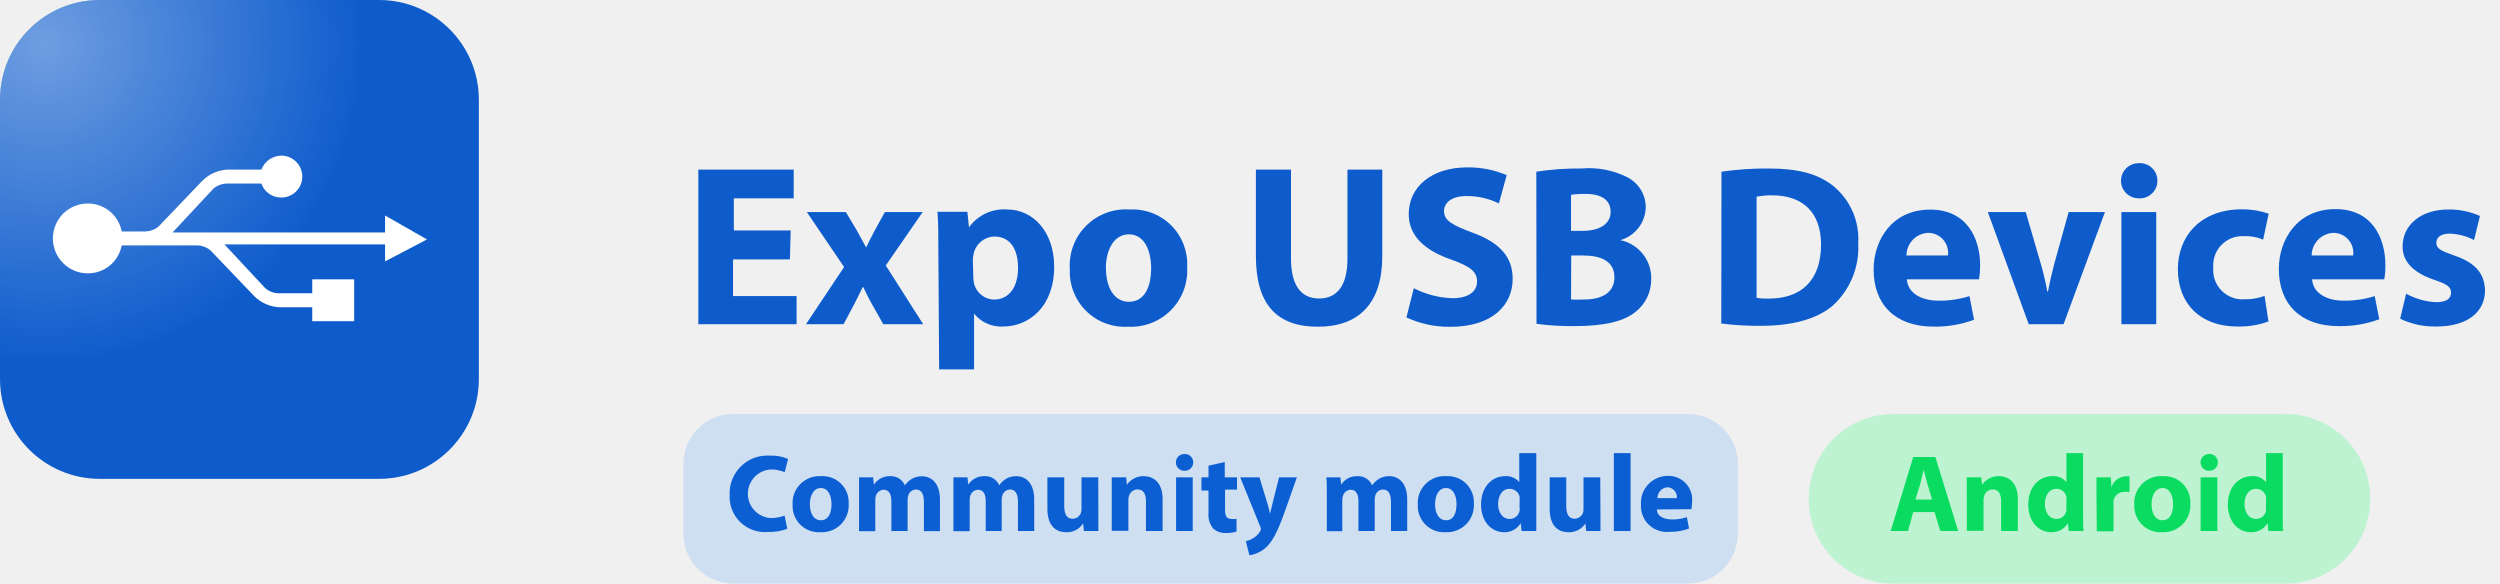
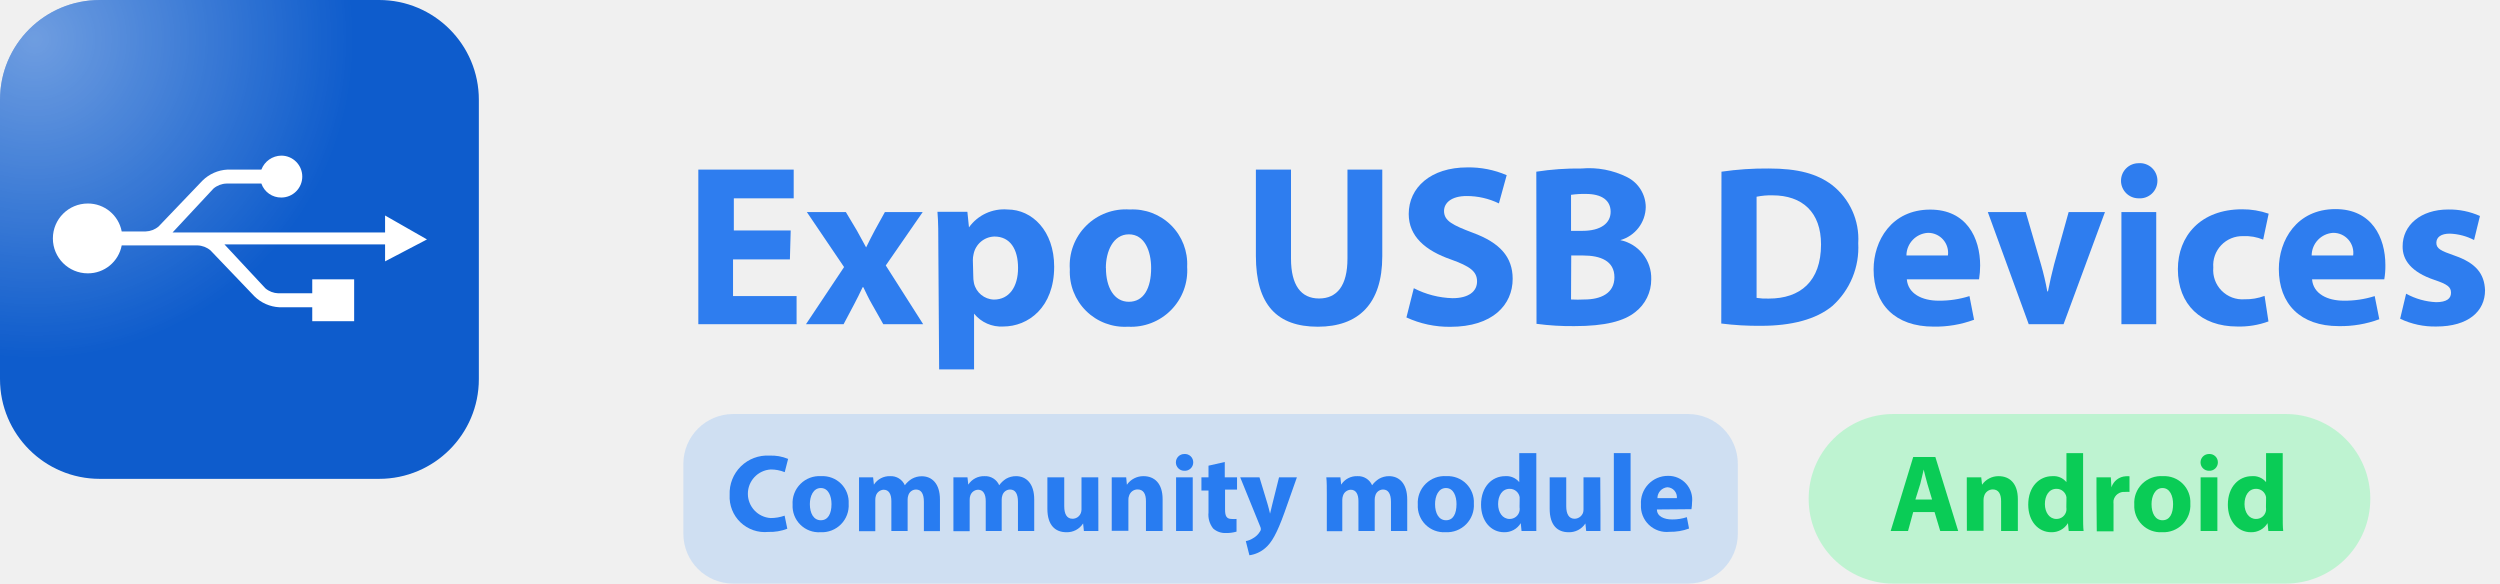
<svg xmlns="http://www.w3.org/2000/svg" id="Layer_1" data-name="Layer 1" viewBox="0 0 250.6 58.5">
  <defs>
-     <style>.cls-1{fill:none;}.cls-2{clip-path:url(#clip-path);}.cls-3{fill:#0e5ccc;}.cls-4{opacity:0.4;}.cls-5{fill:url(#radial-gradient);}.cls-10,.cls-6,.cls-8{isolation:isolate;}.cls-7{fill:#fff;}.cls-8{fill:#0074ff;opacity:0.14;}.cls-9{fill:#0dd362;}.cls-10{fill:#00ff5b;opacity:0.21;}</style>
+     <style>.cls-1{fill:none;}.cls-2{clip-path:url(#clip-path);}.cls-3{fill:#0e5ccc;}.cls-4{opacity:0.4;}.cls-5{fill:url(#radial-gradient);}.cls-11,.cls-6,.cls-9{isolation:isolate;}.cls-7{fill:#2e7def;}.cls-8{fill:#fff;}.cls-9{fill:#0074ff;opacity:0.14;}.cls-10{fill:#0cbf55;}.cls-11{fill:#00ff5b;opacity:0.21;}</style>
    <clipPath id="clip-path">
      <rect class="cls-1" width="48" height="48" rx="10" />
    </clipPath>
-     <radialGradient id="radial-gradient" cx="-2549.5" cy="2790.92" r="1" gradientTransform="matrix(0, 32, 32, 0, -89305.37, 81588)" gradientUnits="userSpaceOnUse">
+     <radialGradient id="radial-gradient" cx="-3389.72" cy="-111.28" r="1" gradientTransform="translate(-3557 108475) rotate(90) scale(32)" gradientUnits="userSpaceOnUse">
      <stop offset="0" stop-color="#fff" />
      <stop offset="1" stop-color="#fff" stop-opacity="0" />
    </radialGradient>
  </defs>
  <g class="cls-2">
    <path class="cls-3" d="M10,0H38A10,10,0,0,1,48,10V38A10,10,0,0,1,38,48H10A10,10,0,0,1,0,38V10A10,10,0,0,1,10,0Z" />
    <g class="cls-4">
      <path class="cls-5" d="M-18-28H26A10,10,0,0,1,36-18V26A10,10,0,0,1,26,36H-18A10,10,0,0,1-28,26V-18A10,10,0,0,1-18-28Z" />
    </g>
  </g>
  <g class="cls-6">
-     <path class="cls-3" d="M79.18,26h-5.7v3.68h6.37V32.5H70V17h9.56v2.88h-6V23.1h5.7Z" />
-     <path class="cls-3" d="M84.79,21.26l1.11,1.86c.32.57.62,1.15.92,1.68h0c.3-.6.58-1.18.88-1.73l1-1.81h3.79l-3.7,5.35,3.75,5.89h-4l-1.13-2c-.32-.55-.59-1.13-.87-1.71h-.07c-.27.6-.57,1.16-.85,1.71l-1.06,2H80.79l3.82-5.73-3.73-5.51Z" />
-     <path class="cls-3" d="M94.06,25c0-1.47,0-2.74-.09-3.77h3l.16,1.56h0A4.32,4.32,0,0,1,101,21c2.46,0,4.67,2.14,4.67,5.73,0,4.09-2.6,6-5.11,6a3.5,3.5,0,0,1-2.92-1.29h0v5.59h-3.5Zm3.5,2.64a3.26,3.26,0,0,0,.07.74,2.11,2.11,0,0,0,2,1.65c1.52,0,2.42-1.26,2.42-3.17s-.81-3.15-2.37-3.15a2.19,2.19,0,0,0-2.09,1.77,2.45,2.45,0,0,0-.07.62Z" />
-     <path class="cls-3" d="M119,26.75a5.64,5.64,0,0,1-5.93,6A5.51,5.51,0,0,1,107.24,27a5.62,5.62,0,0,1,6-6A5.47,5.47,0,0,1,119,26.75Zm-8.14.12c0,1.93.81,3.38,2.3,3.38s2.23-1.36,2.23-3.38c0-1.68-.64-3.38-2.23-3.38S110.85,25.21,110.85,26.87Z" />
-     <path class="cls-3" d="M129.41,17v8.92c0,2.67,1,4,2.81,4s2.85-1.29,2.85-4V17h3.49v8.69c0,4.79-2.41,7.06-6.46,7.06s-6.21-2.16-6.21-7.1V17Z" />
-     <path class="cls-3" d="M141.72,28.89a9,9,0,0,0,3.88,1c1.61,0,2.46-.67,2.46-1.68s-.73-1.52-2.59-2.19c-2.58-.89-4.26-2.32-4.26-4.57,0-2.65,2.21-4.67,5.87-4.67a9.56,9.56,0,0,1,3.95.78l-.78,2.83a7.36,7.36,0,0,0-3.24-.74c-1.52,0-2.26.69-2.26,1.5,0,1,.88,1.42,2.88,2.18,2.73,1,4,2.44,4,4.62,0,2.6-2,4.81-6.25,4.81a10.25,10.25,0,0,1-4.4-.94Z" />
-     <path class="cls-3" d="M154,17.21a27.35,27.35,0,0,1,4.53-.32,8.55,8.55,0,0,1,4.58.87,3.38,3.38,0,0,1,1.86,3,3.5,3.5,0,0,1-2.55,3.31v0A3.89,3.89,0,0,1,165.52,28a4.12,4.12,0,0,1-1.61,3.29c-1.13.9-3,1.4-6.09,1.4a26.36,26.36,0,0,1-3.8-.23Zm3.48,5.93h1.14c1.84,0,2.83-.76,2.83-1.91s-.89-1.79-2.48-1.79a9,9,0,0,0-1.49.09Zm0,6.88a12.5,12.5,0,0,0,1.35,0c1.59,0,3-.59,3-2.23s-1.4-2.18-3.15-2.18H157.5Z" />
-     <path class="cls-3" d="M172.56,17.21a31,31,0,0,1,4.74-.32c2.94,0,4.85.53,6.34,1.65a6.87,6.87,0,0,1,2.63,5.84,7.87,7.87,0,0,1-2.58,6.28c-1.63,1.36-4.12,2-7.15,2a29.42,29.42,0,0,1-4-.23Zm3.52,12.65a6.36,6.36,0,0,0,1.22.07c3.17,0,5.24-1.73,5.24-5.43,0-3.22-1.86-4.92-4.87-4.92a7.17,7.17,0,0,0-1.59.14Z" />
-     <path class="cls-3" d="M191.14,28c.12,1.45,1.54,2.14,3.18,2.14a9.86,9.86,0,0,0,3.1-.46l.46,2.37a11.09,11.09,0,0,1-4.07.69c-3.82,0-6-2.21-6-5.73,0-2.85,1.77-6,5.68-6,3.63,0,5,2.83,5,5.61a9.12,9.12,0,0,1-.11,1.38Zm4.12-2.39a2,2,0,0,0-2-2.27,2.29,2.29,0,0,0-2.16,2.27Z" />
-     <path class="cls-3" d="M203.06,21.26l1.52,5.22a26.76,26.76,0,0,1,.64,2.73h.07c.18-.92.37-1.77.62-2.73l1.45-5.22H211L206.85,32.5h-3.49l-4.1-11.24Z" />
-     <path class="cls-3" d="M216.26,18.13a1.76,1.76,0,0,1-1.89,1.75,1.76,1.76,0,1,1,0-3.52A1.75,1.75,0,0,1,216.26,18.13ZM212.65,32.5V21.26h3.49V32.5Z" />
-     <path class="cls-3" d="M227.39,32.22a8.41,8.41,0,0,1-3.13.51c-3.63,0-5.95-2.21-5.95-5.75,0-3.29,2.25-6,6.44-6a7.93,7.93,0,0,1,2.66.44l-.55,2.6a4.63,4.63,0,0,0-2-.35,2.92,2.92,0,0,0-3,3.15A2.93,2.93,0,0,0,225,30a5.37,5.37,0,0,0,2-.34Z" />
-     <path class="cls-3" d="M231.76,28c.12,1.45,1.54,2.14,3.18,2.14a9.86,9.86,0,0,0,3.1-.46L238.5,32a11.09,11.09,0,0,1-4.07.69c-3.82,0-6-2.21-6-5.73,0-2.85,1.77-6,5.68-6,3.63,0,5,2.83,5,5.61A7.72,7.72,0,0,1,239,28Zm4.12-2.39a2,2,0,0,0-2-2.27,2.29,2.29,0,0,0-2.16,2.27Z" />
-     <path class="cls-3" d="M241.19,29.44a6.88,6.88,0,0,0,3,.85c1.06,0,1.5-.36,1.5-.94s-.35-.85-1.66-1.29c-2.32-.78-3.22-2-3.19-3.38,0-2.09,1.79-3.68,4.57-3.68a7.49,7.49,0,0,1,3.18.65L248,24.06a5.66,5.66,0,0,0-2.44-.64c-.85,0-1.34.34-1.34.92s.44.8,1.82,1.28c2.14.74,3,1.82,3.06,3.48,0,2.09-1.66,3.63-4.88,3.63a8,8,0,0,1-3.63-.78Z" />
+     <path class="cls-7" d="M79.18,26h-5.7v3.68h6.37V32.5H70V17h9.56v2.88h-6V23.1h5.7Z" />
+     <path class="cls-7" d="M84.79,21.26l1.11,1.86c.32.57.62,1.15.92,1.68h0c.3-.6.58-1.18.88-1.73l1-1.81h3.79l-3.7,5.35,3.75,5.89h-4l-1.13-2c-.32-.55-.59-1.13-.87-1.71h-.07c-.27.6-.57,1.16-.85,1.71l-1.06,2H80.79l3.82-5.73-3.73-5.51Z" />
+     <path class="cls-7" d="M94.06,25c0-1.47,0-2.74-.09-3.77h3l.16,1.56h0A4.32,4.32,0,0,1,101,21c2.46,0,4.67,2.14,4.67,5.73,0,4.09-2.6,6-5.11,6a3.5,3.5,0,0,1-2.92-1.29h0v5.59h-3.5Zm3.5,2.64a3.26,3.26,0,0,0,.07.74,2.11,2.11,0,0,0,2,1.65c1.52,0,2.42-1.26,2.42-3.17s-.81-3.15-2.37-3.15a2.19,2.19,0,0,0-2.09,1.77,2.45,2.45,0,0,0-.07.62Z" />
+     <path class="cls-7" d="M119,26.75a5.64,5.64,0,0,1-5.93,6A5.51,5.51,0,0,1,107.24,27a5.62,5.62,0,0,1,6-6A5.47,5.47,0,0,1,119,26.75Zm-8.14.12c0,1.93.81,3.38,2.3,3.38s2.23-1.36,2.23-3.38c0-1.68-.64-3.38-2.23-3.38S110.85,25.21,110.85,26.87Z" />
+     <path class="cls-7" d="M129.41,17v8.92c0,2.67,1,4,2.81,4s2.85-1.29,2.85-4V17h3.49v8.69c0,4.79-2.41,7.06-6.46,7.06s-6.21-2.16-6.21-7.1V17Z" />
+     <path class="cls-7" d="M141.72,28.89a9,9,0,0,0,3.88,1c1.61,0,2.46-.67,2.46-1.68s-.73-1.52-2.59-2.19c-2.58-.89-4.26-2.32-4.26-4.57,0-2.65,2.21-4.67,5.87-4.67a9.56,9.56,0,0,1,3.95.78l-.78,2.83a7.36,7.36,0,0,0-3.24-.74c-1.52,0-2.26.69-2.26,1.5,0,1,.88,1.42,2.88,2.18,2.73,1,4,2.44,4,4.62,0,2.6-2,4.81-6.25,4.81a10.25,10.25,0,0,1-4.4-.94Z" />
+     <path class="cls-7" d="M154,17.21a27.35,27.35,0,0,1,4.53-.32,8.55,8.55,0,0,1,4.58.87,3.38,3.38,0,0,1,1.86,3,3.5,3.5,0,0,1-2.55,3.31v0A3.89,3.89,0,0,1,165.52,28a4.12,4.12,0,0,1-1.61,3.29c-1.13.9-3,1.4-6.09,1.4a26.36,26.36,0,0,1-3.8-.23Zm3.48,5.93h1.14c1.84,0,2.83-.76,2.83-1.91s-.89-1.79-2.48-1.79a9,9,0,0,0-1.49.09Zm0,6.88a12.5,12.5,0,0,0,1.35,0c1.59,0,3-.59,3-2.23s-1.4-2.18-3.15-2.18H157.5Z" />
+     <path class="cls-7" d="M172.56,17.21a31,31,0,0,1,4.74-.32c2.94,0,4.85.53,6.34,1.65a6.87,6.87,0,0,1,2.63,5.84,7.87,7.87,0,0,1-2.58,6.28c-1.63,1.36-4.12,2-7.15,2a29.42,29.42,0,0,1-4-.23Zm3.52,12.65a6.36,6.36,0,0,0,1.22.07c3.17,0,5.24-1.73,5.24-5.43,0-3.22-1.86-4.92-4.87-4.92a7.17,7.17,0,0,0-1.59.14Z" />
+     <path class="cls-7" d="M191.14,28c.12,1.45,1.54,2.14,3.18,2.14a9.86,9.86,0,0,0,3.1-.46l.46,2.37a11.09,11.09,0,0,1-4.07.69c-3.82,0-6-2.21-6-5.73,0-2.85,1.77-6,5.68-6,3.63,0,5,2.83,5,5.61a9.12,9.12,0,0,1-.11,1.38Zm4.12-2.39a2,2,0,0,0-2-2.27,2.29,2.29,0,0,0-2.16,2.27Z" />
+     <path class="cls-7" d="M203.06,21.26l1.52,5.22a26.76,26.76,0,0,1,.64,2.73h.07c.18-.92.37-1.77.62-2.73l1.45-5.22H211L206.85,32.5h-3.49l-4.1-11.24Z" />
+     <path class="cls-7" d="M216.26,18.13a1.76,1.76,0,0,1-1.89,1.75,1.76,1.76,0,1,1,0-3.52A1.75,1.75,0,0,1,216.26,18.13ZM212.65,32.5V21.26h3.49V32.5Z" />
+     <path class="cls-7" d="M227.39,32.22a8.41,8.41,0,0,1-3.13.51c-3.63,0-5.95-2.21-5.95-5.75,0-3.29,2.25-6,6.44-6a7.93,7.93,0,0,1,2.66.44l-.55,2.6a4.63,4.63,0,0,0-2-.35,2.92,2.92,0,0,0-3,3.15A2.93,2.93,0,0,0,225,30a5.37,5.37,0,0,0,2-.34Z" />
+     <path class="cls-7" d="M231.76,28c.12,1.45,1.54,2.14,3.18,2.14a9.86,9.86,0,0,0,3.1-.46L238.5,32a11.09,11.09,0,0,1-4.07.69c-3.82,0-6-2.21-6-5.73,0-2.85,1.77-6,5.68-6,3.63,0,5,2.83,5,5.61A7.72,7.72,0,0,1,239,28Zm4.12-2.39a2,2,0,0,0-2-2.27,2.29,2.29,0,0,0-2.16,2.27Z" />
+     <path class="cls-7" d="M241.19,29.44a6.88,6.88,0,0,0,3,.85c1.06,0,1.5-.36,1.5-.94s-.35-.85-1.66-1.29c-2.32-.78-3.22-2-3.19-3.38,0-2.09,1.79-3.68,4.57-3.68a7.49,7.49,0,0,1,3.18.65L248,24.06a5.66,5.66,0,0,0-2.44-.64c-.85,0-1.34.34-1.34.92s.44.8,1.82,1.28c2.14.74,3,1.82,3.06,3.48,0,2.09-1.66,3.63-4.88,3.63a8,8,0,0,1-3.63-.78Z" />
  </g>
-   <path id="path1334" class="cls-7" d="M42.8,24l-4.2-2.4v1.7H17.3l4.1-4.4a2.11,2.11,0,0,1,1.3-.5h3.5a2.08,2.08,0,0,0,2,1.4,2.1,2.1,0,1,0,0-4.2,2.17,2.17,0,0,0-2,1.4H22.8a3.84,3.84,0,0,0-2.5,1.1h0l-4.4,4.6a2.11,2.11,0,0,1-1.3.5H12.2a3.44,3.44,0,0,0-3.4-2.8,3.5,3.5,0,1,0,0,7,3.44,3.44,0,0,0,3.4-2.8h7.6a2.11,2.11,0,0,1,1.3.5l4.4,4.6h0A3.84,3.84,0,0,0,28,30.8h3.3v1.4h4.2V28H31.3v1.4H27.9a2.11,2.11,0,0,1-1.3-.5l-4.1-4.4H38.6v1.7Z" />
+   <path id="path1334" class="cls-8" d="M42.8,24l-4.2-2.4v1.7H17.3l4.1-4.4a2.11,2.11,0,0,1,1.3-.5h3.5a2.08,2.08,0,0,0,2,1.4,2.1,2.1,0,1,0,0-4.2,2.17,2.17,0,0,0-2,1.4H22.8a3.84,3.84,0,0,0-2.5,1.1h0l-4.4,4.6a2.11,2.11,0,0,1-1.3.5H12.2a3.44,3.44,0,0,0-3.4-2.8,3.5,3.5,0,1,0,0,7,3.44,3.44,0,0,0,3.4-2.8h7.6a2.11,2.11,0,0,1,1.3.5l4.4,4.6h0A3.84,3.84,0,0,0,28,30.8h3.3v1.4h4.2V28H31.3v1.4H27.9a2.11,2.11,0,0,1-1.3-.5l-4.1-4.4H38.6v1.7Z" />
  <g class="cls-6">
-     <path class="cls-3" d="M78.92,53a4.81,4.81,0,0,1-1.9.32,3.53,3.53,0,0,1-3.88-3.71,3.78,3.78,0,0,1,4-3.94A4.37,4.37,0,0,1,79,46l-.34,1.33a3.67,3.67,0,0,0-1.41-.27,2.44,2.44,0,0,0,0,4.87,4.24,4.24,0,0,0,1.4-.24Z" />
-     <path class="cls-3" d="M85.07,50.48a2.69,2.69,0,0,1-2.83,2.87,2.63,2.63,0,0,1-2.79-2.77,2.69,2.69,0,0,1,2.87-2.85A2.61,2.61,0,0,1,85.07,50.48Zm-3.89.05c0,.93.38,1.62,1.1,1.62s1.07-.65,1.07-1.62c0-.8-.31-1.61-1.07-1.61S81.18,49.74,81.18,50.53Z" />
-     <path class="cls-3" d="M86.11,49.57c0-.68,0-1.25,0-1.72h1.41l.08.73h0a1.86,1.86,0,0,1,1.63-.85,1.52,1.52,0,0,1,1.47.91h0A2.49,2.49,0,0,1,91.4,48a2,2,0,0,1,1-.26c1,0,1.82.72,1.82,2.33v3.17H92.61V50.3c0-.78-.25-1.23-.79-1.23a.81.81,0,0,0-.77.58,1.25,1.25,0,0,0-.07.43v3.15H89.35v-3c0-.68-.24-1.14-.77-1.14a.85.85,0,0,0-.78.6,1.26,1.26,0,0,0-.06.42v3.14H86.11Z" />
-     <path class="cls-3" d="M95.57,49.57c0-.68,0-1.25,0-1.72h1.41l.08.73h0a1.86,1.86,0,0,1,1.63-.85,1.52,1.52,0,0,1,1.47.91h0a2.49,2.49,0,0,1,.69-.65,2,2,0,0,1,1-.26c1,0,1.82.72,1.82,2.33v3.17h-1.63V50.3c0-.78-.25-1.23-.79-1.23a.81.81,0,0,0-.77.58,1.25,1.25,0,0,0-.07.43v3.15H98.81v-3c0-.68-.24-1.14-.77-1.14a.85.85,0,0,0-.78.6,1.26,1.26,0,0,0-.06.42v3.14H95.57Z" />
-     <path class="cls-3" d="M110.1,51.5c0,.7,0,1.28,0,1.73h-1.45l-.08-.76h0a1.91,1.91,0,0,1-1.68.88c-1.09,0-1.9-.68-1.9-2.34V47.85h1.69v2.89c0,.78.25,1.26.83,1.26a.89.89,0,0,0,.84-.59,1,1,0,0,0,.06-.36v-3.2h1.68Z" />
-     <path class="cls-3" d="M111.44,49.57c0-.68,0-1.25,0-1.72h1.45l.07.74h0a2,2,0,0,1,1.66-.86c1.1,0,1.92.72,1.92,2.31v3.19h-1.67v-3c0-.7-.24-1.17-.84-1.17a.89.89,0,0,0-.85.63,1,1,0,0,0-.07.42v3.1h-1.67Z" />
-     <path class="cls-3" d="M119.61,46.35a.84.84,0,0,1-.9.84.84.84,0,1,1,0-1.68A.83.83,0,0,1,119.61,46.35Zm-1.72,6.88V47.85h1.67v5.38Z" />
-     <path class="cls-3" d="M122.77,46.31v1.54H124v1.23h-1.2v2c0,.65.15.94.66.94a2.91,2.91,0,0,0,.49,0l0,1.27a3.55,3.55,0,0,1-1.09.14,1.78,1.78,0,0,1-1.26-.46,2.23,2.23,0,0,1-.46-1.6v-2.2h-.71V47.85h.71V46.68Z" />
-     <path class="cls-3" d="M126.25,47.85l.8,2.64c.09.32.2.71.26,1h0c.07-.29.16-.69.24-1l.66-2.64H130l-1.25,3.54c-.77,2.14-1.29,3-1.9,3.53a3.07,3.07,0,0,1-1.61.74l-.36-1.42a2,2,0,0,0,.73-.29,1.84,1.84,0,0,0,.69-.67.38.38,0,0,0,.09-.24.65.65,0,0,0-.07-.27l-2-4.92Z" />
-     <path class="cls-3" d="M133,49.57c0-.68,0-1.25-.05-1.72h1.41l.08.73h0a1.84,1.84,0,0,1,1.63-.85,1.52,1.52,0,0,1,1.47.91h0a2.53,2.53,0,0,1,.7-.65,2,2,0,0,1,1-.26c1,0,1.82.72,1.82,2.33v3.17h-1.63V50.3c0-.78-.26-1.23-.79-1.23a.81.81,0,0,0-.77.58,1.25,1.25,0,0,0-.07.43v3.15h-1.63v-3c0-.68-.24-1.14-.77-1.14a.85.85,0,0,0-.78.6,1.28,1.28,0,0,0-.07.42v3.14H133Z" />
-     <path class="cls-3" d="M147.74,50.48a2.7,2.7,0,0,1-2.84,2.87,2.63,2.63,0,0,1-2.78-2.77A2.68,2.68,0,0,1,145,47.73,2.61,2.61,0,0,1,147.74,50.48Zm-3.89.05c0,.93.38,1.62,1.1,1.62S146,51.5,146,50.53c0-.8-.3-1.61-1.06-1.61S143.85,49.74,143.85,50.53Z" />
-     <path class="cls-3" d="M154,45.42v6.2c0,.61,0,1.25,0,1.61h-1.48l-.08-.79h0a1.88,1.88,0,0,1-1.68.91c-1.28,0-2.3-1.09-2.3-2.76,0-1.82,1.12-2.86,2.41-2.86a1.66,1.66,0,0,1,1.42.6h0V45.42Zm-1.67,4.71c0-.09,0-.21,0-.3a1,1,0,0,0-1-.83c-.76,0-1.16.69-1.16,1.53s.45,1.49,1.15,1.49a1,1,0,0,0,1-.81,1.17,1.17,0,0,0,0-.38Z" />
-     <path class="cls-3" d="M160.43,51.5c0,.7,0,1.28,0,1.73H159l-.08-.76h0a1.93,1.93,0,0,1-1.69.88c-1.09,0-1.89-.68-1.89-2.34V47.85H157v2.89c0,.78.26,1.26.84,1.26a.92.92,0,0,0,.84-.59,1,1,0,0,0,.05-.36v-3.2h1.68Z" />
-     <path class="cls-3" d="M161.77,45.42h1.68v7.81h-1.68Z" />
-     <path class="cls-3" d="M166.09,51.07c0,.7.73,1,1.52,1a4.51,4.51,0,0,0,1.48-.23l.22,1.14a5.31,5.31,0,0,1-1.95.33,2.59,2.59,0,0,1-2.87-2.74,2.7,2.7,0,0,1,2.72-2.87,2.38,2.38,0,0,1,2.4,2.68,4,4,0,0,1-.06.66Zm2-1.14a1,1,0,0,0-.95-1.09,1.1,1.1,0,0,0-1,1.09Z" />
+     <path class="cls-7" d="M78.92,53a4.81,4.81,0,0,1-1.9.32,3.53,3.53,0,0,1-3.88-3.71,3.78,3.78,0,0,1,4-3.94A4.37,4.37,0,0,1,79,46l-.34,1.33a3.67,3.67,0,0,0-1.41-.27,2.44,2.44,0,0,0,0,4.87,4.24,4.24,0,0,0,1.4-.24Z" />
+     <path class="cls-7" d="M85.07,50.48a2.69,2.69,0,0,1-2.83,2.87,2.63,2.63,0,0,1-2.79-2.77,2.69,2.69,0,0,1,2.87-2.85A2.61,2.61,0,0,1,85.07,50.48Zm-3.89.05c0,.93.38,1.62,1.1,1.62s1.07-.65,1.07-1.62c0-.8-.31-1.61-1.07-1.61S81.18,49.74,81.18,50.53Z" />
+     <path class="cls-7" d="M86.11,49.57c0-.68,0-1.25,0-1.72h1.41l.08.73h0a1.86,1.86,0,0,1,1.63-.85,1.52,1.52,0,0,1,1.47.91h0A2.49,2.49,0,0,1,91.4,48a2,2,0,0,1,1-.26c1,0,1.82.72,1.82,2.33v3.17H92.61V50.3c0-.78-.25-1.23-.79-1.23a.81.81,0,0,0-.77.58,1.25,1.25,0,0,0-.07.43v3.15H89.35v-3c0-.68-.24-1.14-.77-1.14a.85.85,0,0,0-.78.6,1.26,1.26,0,0,0-.06.42v3.14H86.11Z" />
+     <path class="cls-7" d="M95.57,49.57c0-.68,0-1.25,0-1.72h1.41l.08.73h0a1.86,1.86,0,0,1,1.63-.85,1.52,1.52,0,0,1,1.47.91h0a2.49,2.49,0,0,1,.69-.65,2,2,0,0,1,1-.26c1,0,1.82.72,1.82,2.33v3.17h-1.63V50.3c0-.78-.25-1.23-.79-1.23a.81.81,0,0,0-.77.58,1.25,1.25,0,0,0-.07.43v3.15H98.81v-3c0-.68-.24-1.14-.77-1.14a.85.85,0,0,0-.78.6,1.26,1.26,0,0,0-.06.42v3.14H95.57Z" />
+     <path class="cls-7" d="M110.1,51.5c0,.7,0,1.28,0,1.73h-1.45l-.08-.76h0a1.91,1.91,0,0,1-1.68.88c-1.09,0-1.9-.68-1.9-2.34V47.85h1.69v2.89c0,.78.25,1.26.83,1.26a.89.89,0,0,0,.84-.59,1,1,0,0,0,.06-.36v-3.2h1.68Z" />
+     <path class="cls-7" d="M111.44,49.57c0-.68,0-1.25,0-1.72h1.45l.07.74h0a2,2,0,0,1,1.66-.86c1.1,0,1.92.72,1.92,2.31v3.19h-1.67v-3c0-.7-.24-1.17-.84-1.17a.89.89,0,0,0-.85.63,1,1,0,0,0-.07.42v3.1h-1.67Z" />
+     <path class="cls-7" d="M119.61,46.35a.84.84,0,0,1-.9.84.84.84,0,1,1,0-1.68A.83.83,0,0,1,119.61,46.35Zm-1.72,6.88V47.85h1.67v5.38Z" />
+     <path class="cls-7" d="M122.77,46.31v1.54H124v1.23h-1.2v2c0,.65.15.94.66.94a2.91,2.91,0,0,0,.49,0l0,1.27a3.55,3.55,0,0,1-1.09.14,1.78,1.78,0,0,1-1.26-.46,2.23,2.23,0,0,1-.46-1.6v-2.2h-.71V47.85h.71V46.68Z" />
+     <path class="cls-7" d="M126.25,47.85l.8,2.64c.09.32.2.71.26,1h0c.07-.29.16-.69.24-1l.66-2.64H130l-1.25,3.54c-.77,2.14-1.29,3-1.9,3.53a3.07,3.07,0,0,1-1.61.74l-.36-1.42a2,2,0,0,0,.73-.29,1.84,1.84,0,0,0,.69-.67.38.38,0,0,0,.09-.24.65.65,0,0,0-.07-.27l-2-4.92Z" />
+     <path class="cls-7" d="M133,49.57c0-.68,0-1.25-.05-1.72h1.41l.08.73h0a1.84,1.84,0,0,1,1.63-.85,1.52,1.52,0,0,1,1.47.91h0a2.53,2.53,0,0,1,.7-.65,2,2,0,0,1,1-.26c1,0,1.82.72,1.82,2.33v3.17h-1.63V50.3c0-.78-.26-1.23-.79-1.23a.81.81,0,0,0-.77.58,1.25,1.25,0,0,0-.07.43v3.15h-1.63v-3c0-.68-.24-1.14-.77-1.14a.85.85,0,0,0-.78.6,1.28,1.28,0,0,0-.07.42v3.14H133Z" />
+     <path class="cls-7" d="M147.74,50.48a2.7,2.7,0,0,1-2.84,2.87,2.63,2.63,0,0,1-2.78-2.77A2.68,2.68,0,0,1,145,47.73,2.61,2.61,0,0,1,147.74,50.48Zm-3.89.05c0,.93.38,1.62,1.1,1.62S146,51.5,146,50.53c0-.8-.3-1.61-1.06-1.61S143.85,49.74,143.85,50.53Z" />
+     <path class="cls-7" d="M154,45.42v6.2c0,.61,0,1.25,0,1.61h-1.48l-.08-.79h0a1.88,1.88,0,0,1-1.68.91c-1.28,0-2.3-1.09-2.3-2.76,0-1.82,1.12-2.86,2.41-2.86a1.66,1.66,0,0,1,1.42.6h0V45.42Zm-1.67,4.71c0-.09,0-.21,0-.3a1,1,0,0,0-1-.83c-.76,0-1.16.69-1.16,1.53s.45,1.49,1.15,1.49a1,1,0,0,0,1-.81,1.17,1.17,0,0,0,0-.38Z" />
+     <path class="cls-7" d="M160.43,51.5c0,.7,0,1.28,0,1.73H159l-.08-.76h0a1.93,1.93,0,0,1-1.69.88c-1.09,0-1.89-.68-1.89-2.34V47.85H157v2.89c0,.78.26,1.26.84,1.26a.92.92,0,0,0,.84-.59,1,1,0,0,0,.05-.36v-3.2h1.68Z" />
+     <path class="cls-7" d="M161.77,45.42h1.68v7.81h-1.68Z" />
+     <path class="cls-7" d="M166.09,51.07c0,.7.73,1,1.52,1a4.51,4.51,0,0,0,1.48-.23l.22,1.14a5.31,5.31,0,0,1-1.95.33,2.59,2.59,0,0,1-2.87-2.74,2.7,2.7,0,0,1,2.72-2.87,2.38,2.38,0,0,1,2.4,2.68,4,4,0,0,1-.06.66Zm2-1.14a1,1,0,0,0-.95-1.09,1.1,1.1,0,0,0-1,1.09Z" />
  </g>
-   <path class="cls-8" d="M169.2,41.5H73.5a5,5,0,0,0-5,5v7a5,5,0,0,0,5,5h95.7a5,5,0,0,0,5-5v-7A5,5,0,0,0,169.2,41.5Z" />
+   <path class="cls-9" d="M169.2,41.5H73.5a5,5,0,0,0-5,5v7a5,5,0,0,0,5,5h95.7a5,5,0,0,0,5-5v-7A5,5,0,0,0,169.2,41.5Z" />
  <g class="cls-6">
-     <path class="cls-9" d="M191.78,51.33l-.52,1.9h-1.74l2.26-7.42H194l2.29,7.42h-1.8l-.57-1.9Zm1.89-1.26-.47-1.57c-.13-.44-.26-1-.37-1.43h0c-.11.44-.22,1-.34,1.43L192,50.07Z" />
-     <path class="cls-9" d="M197.15,49.57c0-.68,0-1.25,0-1.72h1.45l.08.74h0a2,2,0,0,1,1.66-.86c1.1,0,1.93.72,1.93,2.31v3.19h-1.68v-3c0-.7-.24-1.17-.84-1.17a.9.9,0,0,0-.85.63,1.22,1.22,0,0,0-.07.42v3.1h-1.67Z" />
-     <path class="cls-9" d="M208.81,45.42v6.2c0,.61,0,1.25.05,1.61h-1.49l-.08-.79h0a1.88,1.88,0,0,1-1.68.91c-1.28,0-2.3-1.09-2.3-2.76,0-1.82,1.12-2.86,2.41-2.86a1.65,1.65,0,0,1,1.42.6h0V45.42Zm-1.67,4.71c0-.09,0-.21,0-.3a1,1,0,0,0-1-.83c-.76,0-1.16.69-1.16,1.53s.46,1.49,1.15,1.49a1,1,0,0,0,1-.81,1.53,1.53,0,0,0,0-.38Z" />
-     <path class="cls-9" d="M210.15,49.62c0-.79,0-1.31,0-1.77h1.44l.06,1h0a1.59,1.59,0,0,1,1.45-1.11,2,2,0,0,1,.36,0v1.57a2.81,2.81,0,0,0-.46,0,1.07,1.07,0,0,0-1.14.85,2.13,2.13,0,0,0,0,.37v2.73h-1.68Z" />
-     <path class="cls-9" d="M219.56,50.48a2.7,2.7,0,0,1-2.84,2.87,2.63,2.63,0,0,1-2.78-2.77,2.68,2.68,0,0,1,2.87-2.85A2.61,2.61,0,0,1,219.56,50.48Zm-3.89.05c0,.93.38,1.62,1.1,1.62s1.06-.65,1.06-1.62c0-.8-.31-1.61-1.06-1.61S215.67,49.74,215.67,50.53Z" />
-     <path class="cls-9" d="M222.32,46.35a.84.84,0,0,1-.9.84.84.84,0,1,1,0-1.68A.83.83,0,0,1,222.32,46.35Zm-1.73,6.88V47.85h1.68v5.38Z" />
-     <path class="cls-9" d="M228.82,45.42v6.2c0,.61,0,1.25.05,1.61h-1.49l-.08-.79h0a1.88,1.88,0,0,1-1.68.91c-1.28,0-2.3-1.09-2.3-2.76,0-1.82,1.12-2.86,2.41-2.86a1.65,1.65,0,0,1,1.42.6h0V45.42Zm-1.67,4.71c0-.09,0-.21,0-.3a1,1,0,0,0-1-.83c-.76,0-1.16.69-1.16,1.53s.45,1.49,1.15,1.49a1,1,0,0,0,1-.81,1.53,1.53,0,0,0,0-.38Z" />
+     <path class="cls-10" d="M191.78,51.33l-.52,1.9h-1.74l2.26-7.42H194l2.29,7.42h-1.8l-.57-1.9Zm1.89-1.26-.47-1.57c-.13-.44-.26-1-.37-1.43h0c-.11.44-.22,1-.34,1.43L192,50.07Z" />
+     <path class="cls-10" d="M197.15,49.57c0-.68,0-1.25,0-1.72h1.45l.08.74h0a2,2,0,0,1,1.66-.86c1.1,0,1.93.72,1.93,2.31v3.19h-1.68v-3c0-.7-.24-1.17-.84-1.17a.9.9,0,0,0-.85.63,1.22,1.22,0,0,0-.07.42v3.1h-1.67Z" />
+     <path class="cls-10" d="M208.81,45.42v6.2c0,.61,0,1.25.05,1.61h-1.49l-.08-.79h0a1.88,1.88,0,0,1-1.68.91c-1.28,0-2.3-1.09-2.3-2.76,0-1.82,1.12-2.86,2.41-2.86a1.65,1.65,0,0,1,1.42.6h0V45.42Zm-1.67,4.71c0-.09,0-.21,0-.3a1,1,0,0,0-1-.83c-.76,0-1.16.69-1.16,1.53s.46,1.49,1.15,1.49a1,1,0,0,0,1-.81,1.53,1.53,0,0,0,0-.38Z" />
+     <path class="cls-10" d="M210.15,49.62c0-.79,0-1.31,0-1.77h1.44l.06,1h0a1.59,1.59,0,0,1,1.45-1.11,2,2,0,0,1,.36,0v1.57a2.81,2.81,0,0,0-.46,0,1.07,1.07,0,0,0-1.14.85,2.13,2.13,0,0,0,0,.37v2.73h-1.68Z" />
+     <path class="cls-10" d="M219.56,50.48a2.7,2.7,0,0,1-2.84,2.87,2.63,2.63,0,0,1-2.78-2.77,2.68,2.68,0,0,1,2.87-2.85A2.61,2.61,0,0,1,219.56,50.48Zm-3.89.05c0,.93.38,1.62,1.1,1.62s1.06-.65,1.06-1.62c0-.8-.31-1.61-1.06-1.61S215.67,49.74,215.67,50.53Z" />
+     <path class="cls-10" d="M222.32,46.35a.84.84,0,0,1-.9.84.84.84,0,1,1,0-1.68A.83.83,0,0,1,222.32,46.35Zm-1.73,6.88V47.85h1.68v5.38Z" />
+     <path class="cls-10" d="M228.82,45.42v6.2c0,.61,0,1.25.05,1.61h-1.49l-.08-.79h0a1.88,1.88,0,0,1-1.68.91c-1.28,0-2.3-1.09-2.3-2.76,0-1.82,1.12-2.86,2.41-2.86a1.65,1.65,0,0,1,1.42.6h0V45.42Zm-1.67,4.71c0-.09,0-.21,0-.3a1,1,0,0,0-1-.83c-.76,0-1.16.69-1.16,1.53s.45,1.49,1.15,1.49a1,1,0,0,0,1-.81,1.53,1.53,0,0,0,0-.38Z" />
  </g>
-   <path class="cls-10" d="M229.1,58.5H189.8a8.49,8.49,0,0,1-8.5-8.5h0a8.49,8.49,0,0,1,8.5-8.5h39.3a8.49,8.49,0,0,1,8.5,8.5h0A8.49,8.49,0,0,1,229.1,58.5Z" />
+   <path class="cls-11" d="M229.1,58.5H189.8a8.49,8.49,0,0,1-8.5-8.5h0a8.49,8.49,0,0,1,8.5-8.5h39.3a8.49,8.49,0,0,1,8.5,8.5h0A8.49,8.49,0,0,1,229.1,58.5Z" />
</svg>
